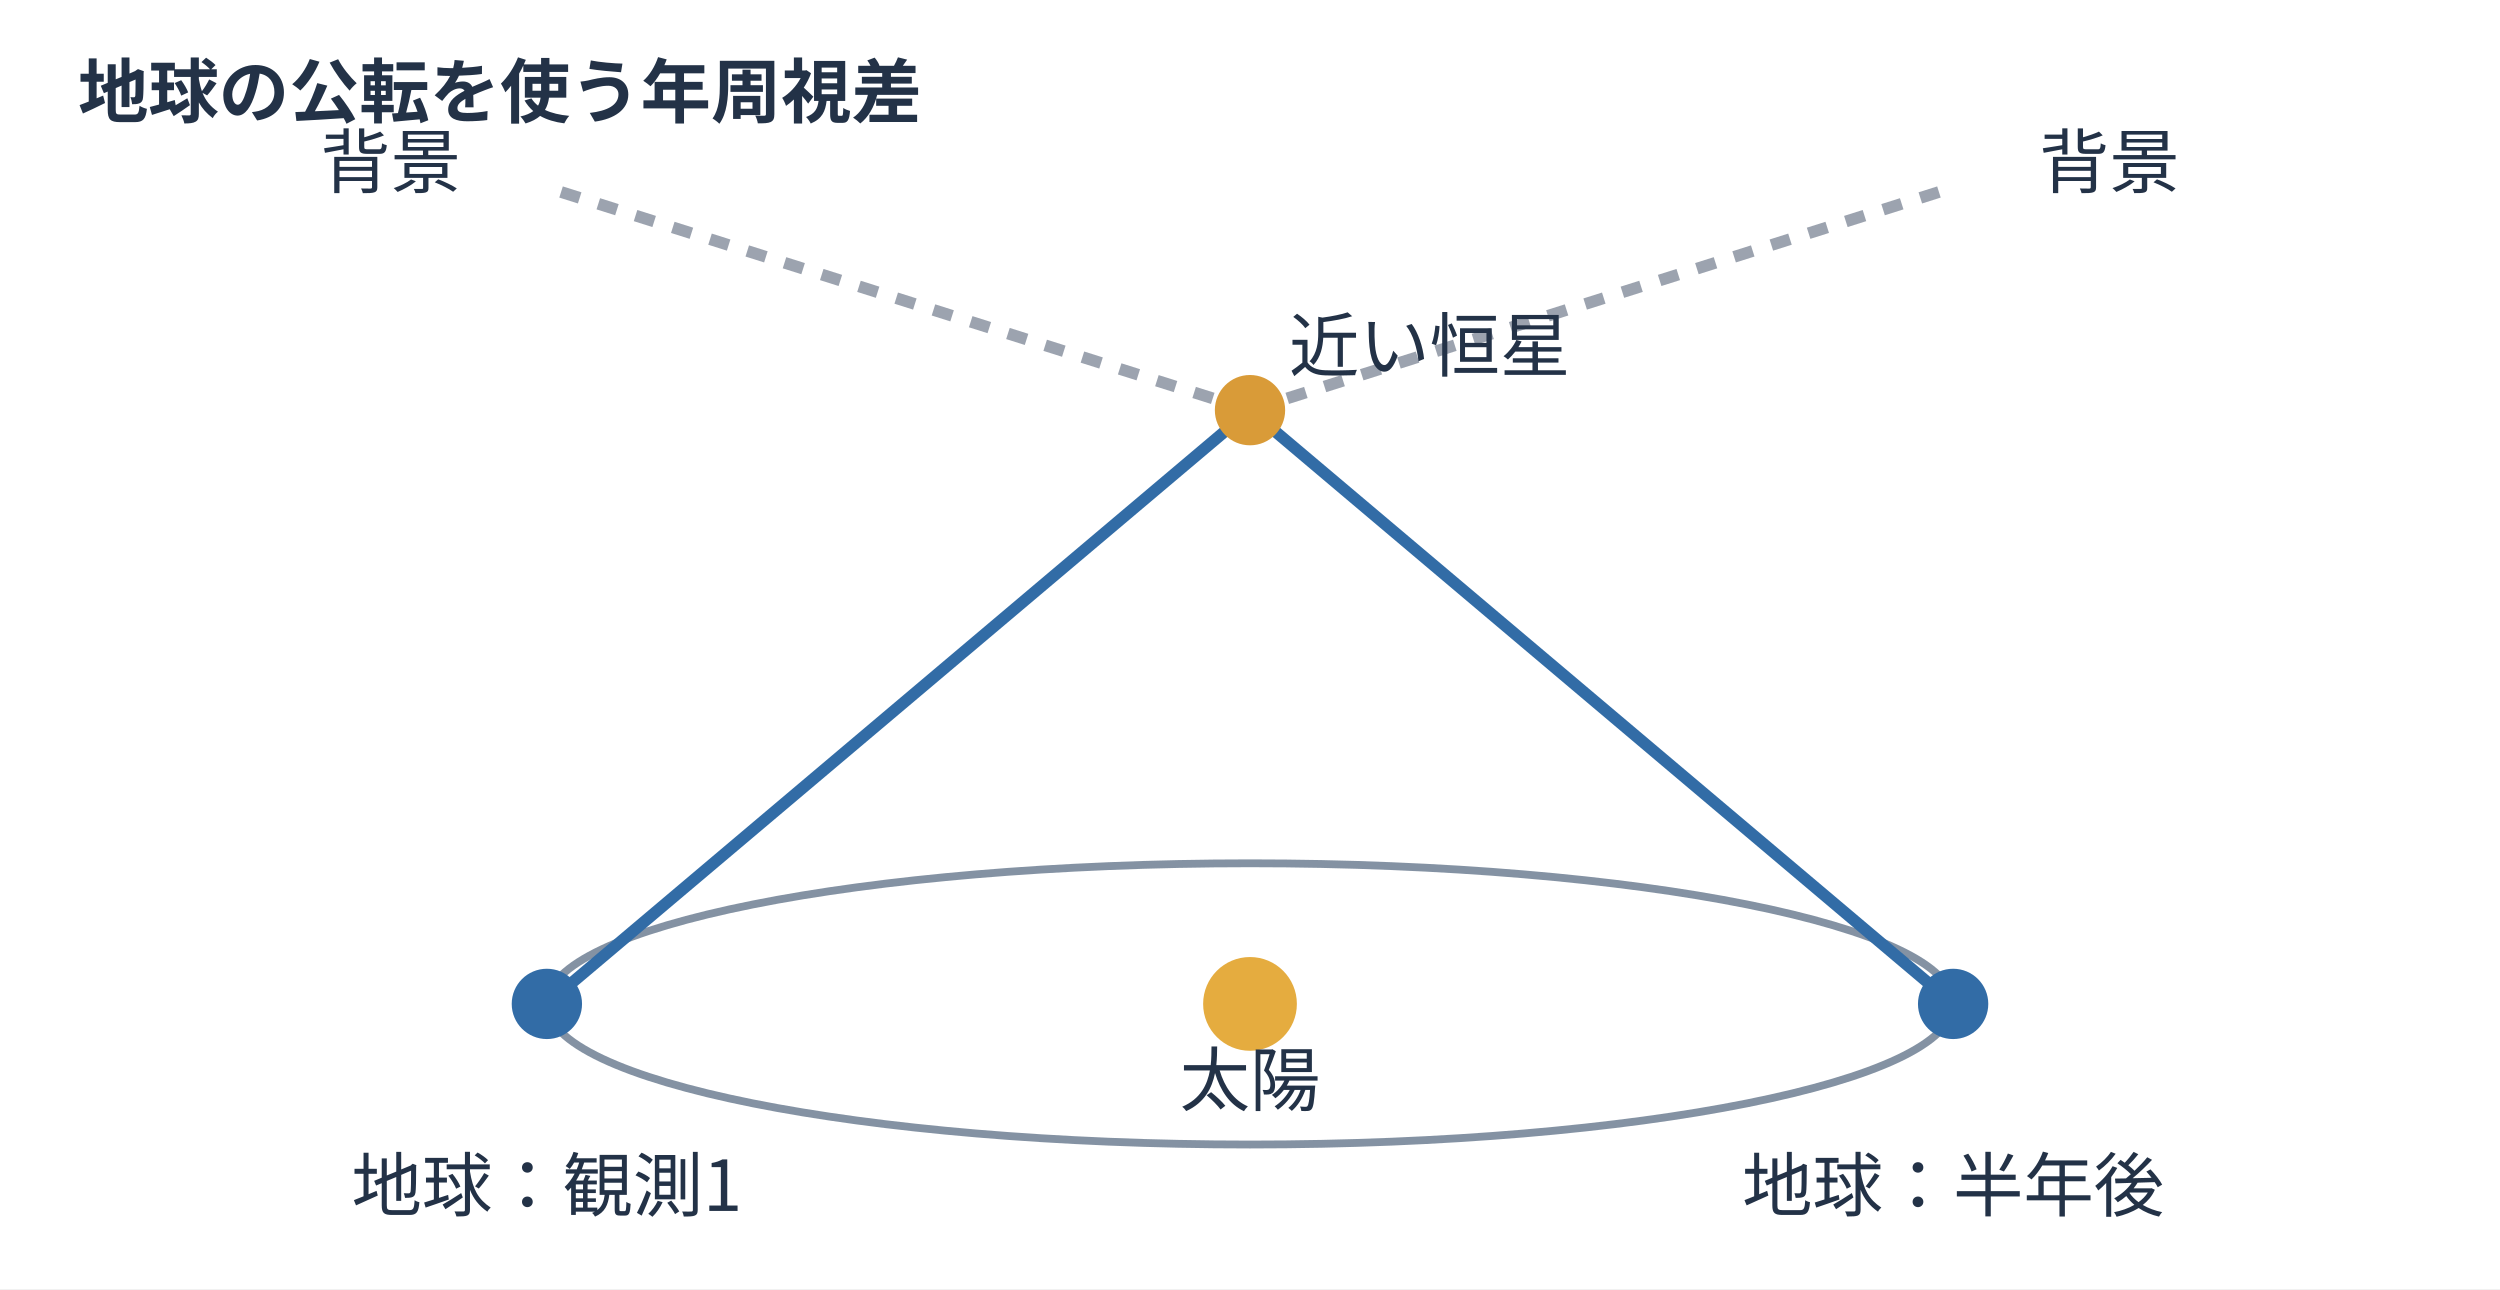
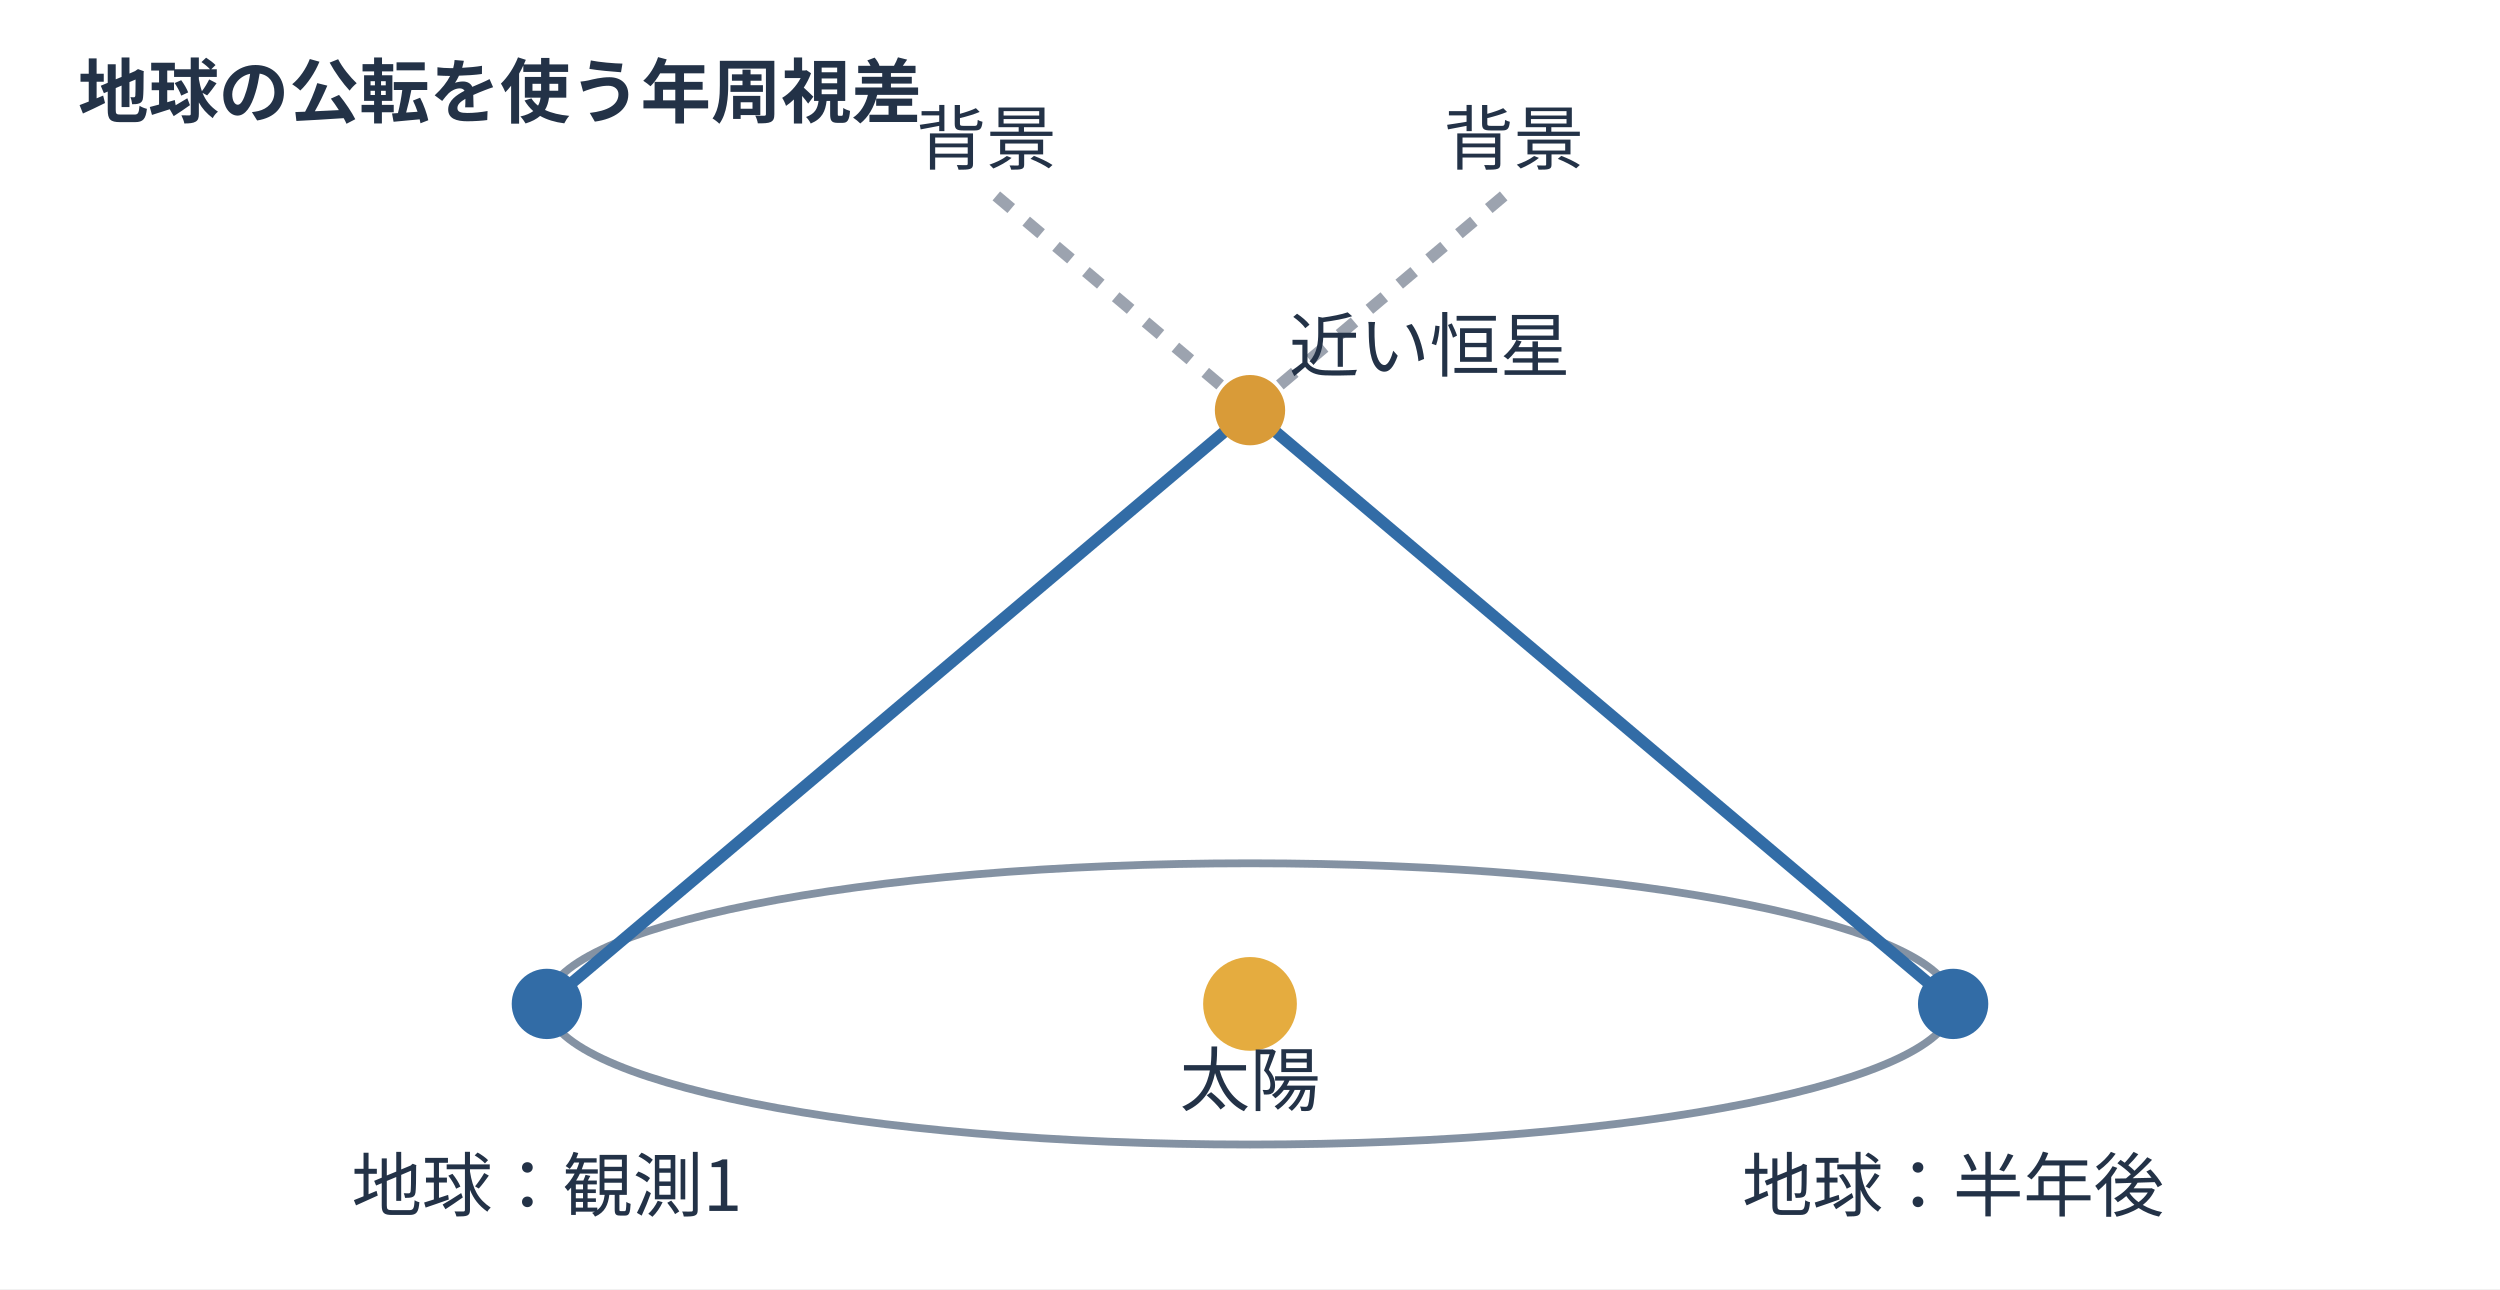
<svg xmlns="http://www.w3.org/2000/svg" viewBox="0 0 640 330" width="640" height="330">
  <rect width="640" height="330" fill="#fff" />
  <g font-family="Noto Sans CJK JP, sans-serif" font-size="18" fill="#233247">
    <text x="20" y="30" font-weight="bold">地球の公転を使う年周視差</text>
    <ellipse cx="320" cy="257" rx="180" ry="36" fill="none" stroke="#8492a3" stroke-width="2" />
    <line x1="140" y1="257" x2="320" y2="105" stroke="#326ca6" stroke-width="3" />
    <line x1="500" y1="257" x2="320" y2="105" stroke="#326ca6" stroke-width="3" />
-     <line x1="320" y1="105" x2="140" y2="48" stroke="#9ca3af" stroke-width="3" stroke-dasharray="5 5" />
-     <line x1="320" y1="105" x2="500" y2="48" stroke="#9ca3af" stroke-width="3" stroke-dasharray="5 5" />
+     <line x1="320" y1="105" x2="387.5" y2="48" stroke="#9ca3af" stroke-width="3" stroke-dasharray="5 5" />
+     <line x1="320" y1="105" x2="252.5" y2="48" stroke="#9ca3af" stroke-width="3" stroke-dasharray="5 5" />
    <circle cx="320" cy="105" r="9" fill="#d99b38" />
    <circle cx="320" cy="257" r="12" fill="#e5ac3f" />
    <circle cx="140" cy="257" r="9" fill="#326ca6" />
    <circle cx="500" cy="257" r="9" fill="#326ca6" />
    <text x="330" y="95">近い恒星</text>
    <text x="140" y="310" text-anchor="middle">地球：観測1</text>
    <text x="500" y="310" text-anchor="middle">地球：半年後</text>
    <text x="320" y="283" text-anchor="middle">太陽</text>
-     <text x="100" y="48" text-anchor="middle">背景</text>
-     <text x="540" y="48" text-anchor="middle">背景</text>
+     <text x="252.5" y="42" text-anchor="middle">背景</text>
+     <text x="387.5" y="42" text-anchor="middle">背景</text>
  </g>
</svg>
